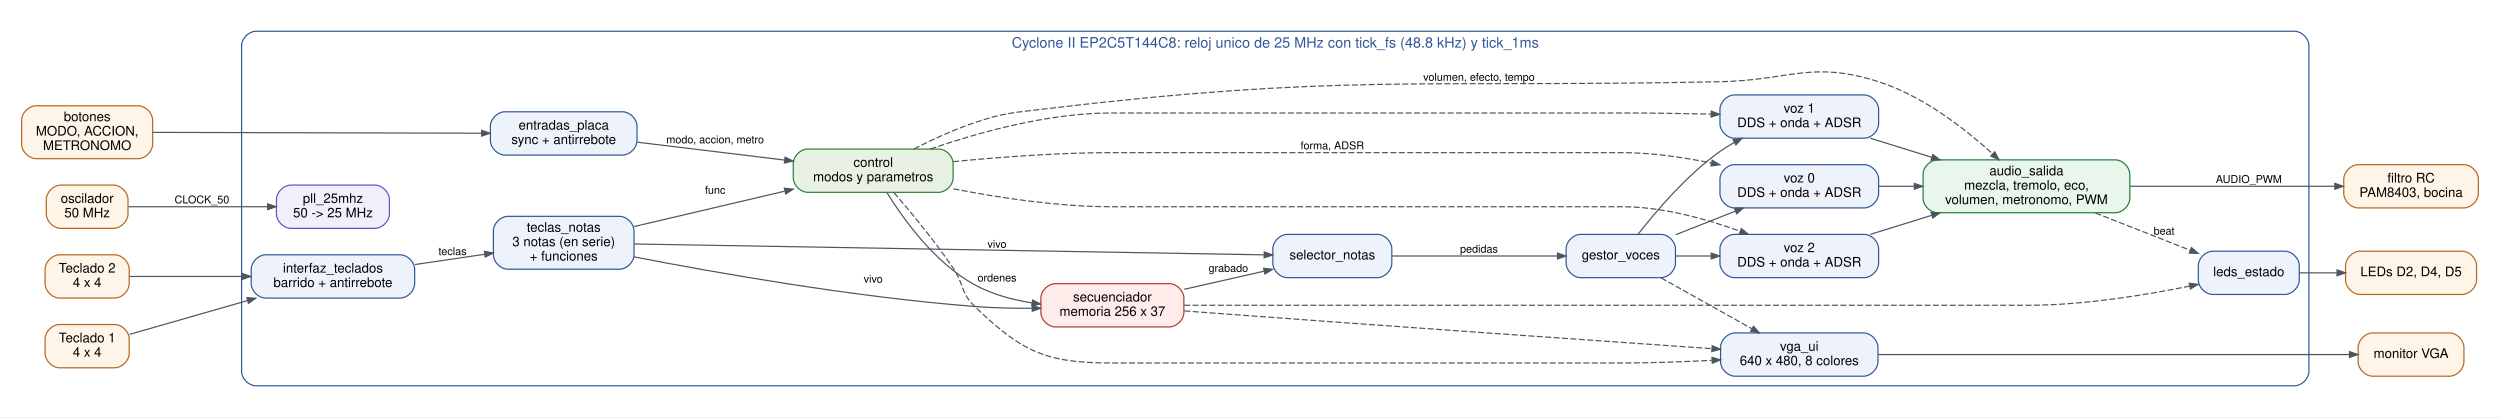
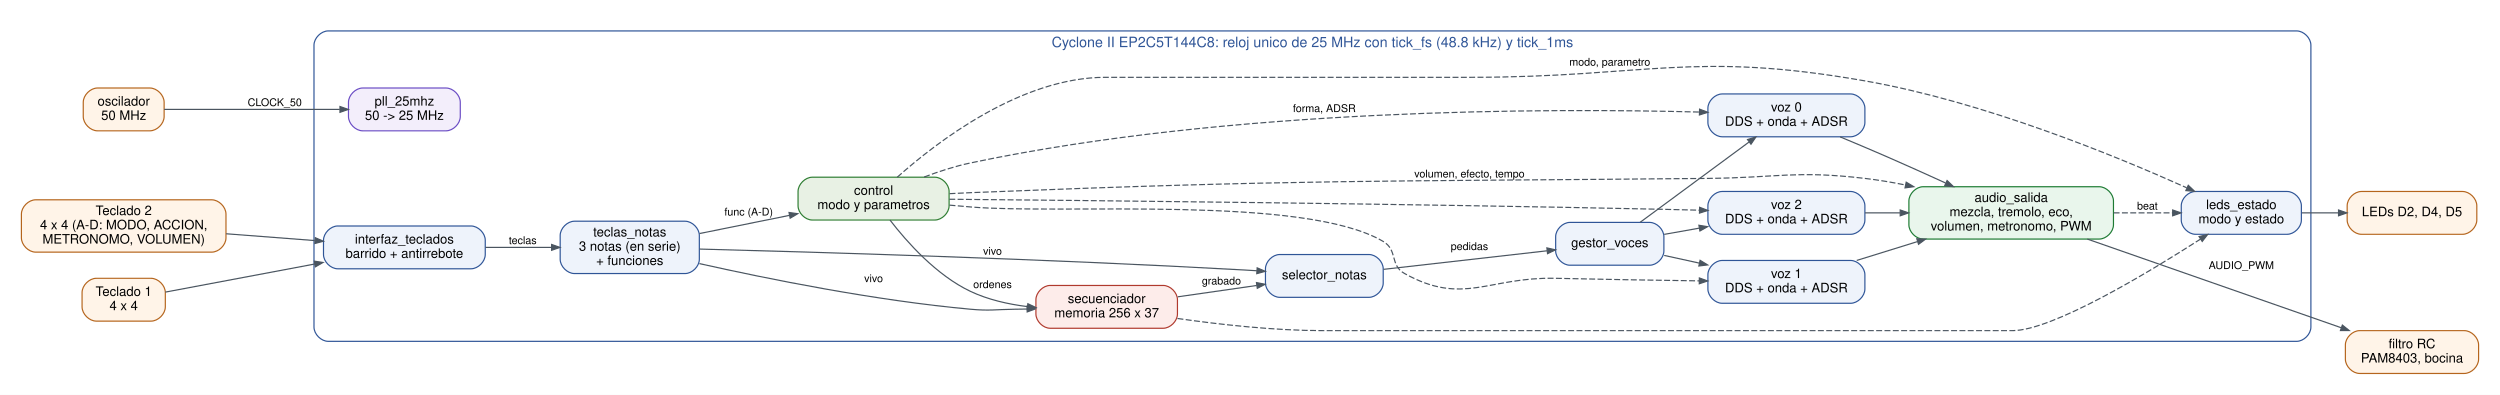
- <svg xmlns="http://www.w3.org/2000/svg" width="2080pt" height="347pt" viewBox="0.00 0.00 2080.00 347.00">
-   <g id="graph0" class="graph" transform="scale(1 1) rotate(0) translate(18 329)">
-     <polygon fill="white" stroke="transparent" points="-18,18 -18,-329 2062,-329 2062,18 -18,18" />
+ <svg xmlns="http://www.w3.org/2000/svg" width="2102pt" height="332pt" viewBox="0.00 0.00 2102.00 332.00">
+   <g id="graph0" class="graph" transform="scale(1 1) rotate(0) translate(18 314)">
+     <polygon fill="white" stroke="transparent" points="-18,18 -18,-314 2084,-314 2084,18 -18,18" />
    <g id="clust1" class="cluster">
-       <path fill="white" stroke="#2f5597" d="M195,-8C195,-8 1891,-8 1891,-8 1897,-8 1903,-14 1903,-20 1903,-20 1903,-291 1903,-291 1903,-297 1897,-303 1891,-303 1891,-303 195,-303 195,-303 189,-303 183,-297 183,-291 183,-291 183,-20 183,-20 183,-14 189,-8 195,-8" />
-       <text text-anchor="middle" x="1043" y="-289.4" font-family="Helvetica,sans-Serif" font-size="12.00" fill="#2f5597">Cyclone II EP2C5T144C8: reloj unico de 25 MHz con tick_fs (48.8 kHz) y tick_1ms</text>
+       <path fill="white" stroke="#2f5597" d="M258,-27C258,-27 1913,-27 1913,-27 1919,-27 1925,-33 1925,-39 1925,-39 1925,-276 1925,-276 1925,-282 1919,-288 1913,-288 1913,-288 258,-288 258,-288 252,-288 246,-282 246,-276 246,-276 246,-39 246,-39 246,-33 252,-27 258,-27" />
+       <text text-anchor="middle" x="1085.5" y="-274.4" font-family="Helvetica,sans-Serif" font-size="12.00" fill="#2f5597">Cyclone II EP2C5T144C8: reloj unico de 25 MHz con tick_fs (48.8 kHz) y tick_1ms</text>
    </g>
    <g id="node1" class="node">
-       <path fill="#fff4e8" stroke="#b5651d" d="M76.5,-175C76.5,-175 32.5,-175 32.5,-175 26.5,-175 20.5,-169 20.5,-163 20.5,-163 20.5,-151 20.5,-151 20.5,-145 26.5,-139 32.5,-139 32.5,-139 76.5,-139 76.5,-139 82.5,-139 88.5,-145 88.5,-151 88.5,-151 88.5,-163 88.5,-163 88.5,-169 82.5,-175 76.5,-175" />
-       <text text-anchor="middle" x="54.5" y="-160.2" font-family="Helvetica,sans-Serif" font-size="11.00">oscilador</text>
-       <text text-anchor="middle" x="54.5" y="-148.2" font-family="Helvetica,sans-Serif" font-size="11.00">50 MHz</text>
+       <path fill="#fff4e8" stroke="#b5651d" d="M108,-240C108,-240 64,-240 64,-240 58,-240 52,-234 52,-228 52,-228 52,-216 52,-216 52,-210 58,-204 64,-204 64,-204 108,-204 108,-204 114,-204 120,-210 120,-216 120,-216 120,-228 120,-228 120,-234 114,-240 108,-240" />
+       <text text-anchor="middle" x="86" y="-225.2" font-family="Helvetica,sans-Serif" font-size="11.00">oscilador</text>
+       <text text-anchor="middle" x="86" y="-213.2" font-family="Helvetica,sans-Serif" font-size="11.00">50 MHz</text>
+     </g>
+     <g id="node4" class="node">
+       <path fill="#f3eefb" stroke="#6a4cc4" d="M357,-240C357,-240 287,-240 287,-240 281,-240 275,-234 275,-228 275,-228 275,-216 275,-216 275,-210 281,-204 287,-204 287,-204 357,-204 357,-204 363,-204 369,-210 369,-216 369,-216 369,-228 369,-228 369,-234 363,-240 357,-240" />
+       <text text-anchor="middle" x="322" y="-225.2" font-family="Helvetica,sans-Serif" font-size="11.00">pll_25mhz</text>
+       <text text-anchor="middle" x="322" y="-213.2" font-family="Helvetica,sans-Serif" font-size="11.00">50 -&gt; 25 MHz</text>
+     </g>
+     <g id="edge1" class="edge">
+       <path fill="none" stroke="#4a5560" d="M120.03,-222C158.42,-222 222.29,-222 267.72,-222" />
+       <polygon fill="#4a5560" stroke="#4a5560" points="267.85,-224.45 274.85,-222 267.85,-219.55 267.85,-224.45" />
+       <text text-anchor="middle" x="213" y="-224.8" font-family="Helvetica,sans-Serif" font-size="9.00">CLOCK_50</text>
+     </g>
+     <g id="node2" class="node">
+       <path fill="#fff4e8" stroke="#b5651d" d="M109,-80C109,-80 63,-80 63,-80 57,-80 51,-74 51,-68 51,-68 51,-56 51,-56 51,-50 57,-44 63,-44 63,-44 109,-44 109,-44 115,-44 121,-50 121,-56 121,-56 121,-68 121,-68 121,-74 115,-80 109,-80" />
+       <text text-anchor="middle" x="86" y="-65.2" font-family="Helvetica,sans-Serif" font-size="11.00">Teclado 1</text>
+       <text text-anchor="middle" x="86" y="-53.2" font-family="Helvetica,sans-Serif" font-size="11.00">4 x 4</text>
    </g>
    <g id="node5" class="node">
-       <path fill="#f3eefb" stroke="#6a4cc4" d="M294,-175C294,-175 224,-175 224,-175 218,-175 212,-169 212,-163 212,-163 212,-151 212,-151 212,-145 218,-139 224,-139 224,-139 294,-139 294,-139 300,-139 306,-145 306,-151 306,-151 306,-163 306,-163 306,-169 300,-175 294,-175" />
-       <text text-anchor="middle" x="259" y="-160.2" font-family="Helvetica,sans-Serif" font-size="11.00">pll_25mhz</text>
-       <text text-anchor="middle" x="259" y="-148.2" font-family="Helvetica,sans-Serif" font-size="11.00">50 -&gt; 25 MHz</text>
-     </g>
-     <g id="edge1" class="edge">
-       <path fill="none" stroke="#4a5560" d="M88.94,-157C120.32,-157 167.79,-157 204.45,-157" />
-       <polygon fill="#4a5560" stroke="#4a5560" points="204.63,-159.45 211.63,-157 204.63,-154.55 204.63,-159.45" />
-       <text text-anchor="middle" x="150" y="-159.8" font-family="Helvetica,sans-Serif" font-size="9.00">CLOCK_50</text>
-     </g>
-     <g id="node2" class="node">
-       <path fill="#fff4e8" stroke="#b5651d" d="M77.5,-59C77.5,-59 31.5,-59 31.5,-59 25.5,-59 19.5,-53 19.5,-47 19.5,-47 19.5,-35 19.5,-35 19.5,-29 25.5,-23 31.5,-23 31.5,-23 77.5,-23 77.5,-23 83.5,-23 89.5,-29 89.5,-35 89.5,-35 89.5,-47 89.5,-47 89.5,-53 83.5,-59 77.5,-59" />
-       <text text-anchor="middle" x="54.5" y="-44.2" font-family="Helvetica,sans-Serif" font-size="11.00">Teclado 1</text>
-       <text text-anchor="middle" x="54.5" y="-32.2" font-family="Helvetica,sans-Serif" font-size="11.00">4 x 4</text>
+       <path fill="#eef3fb" stroke="#2f5597" d="M378,-124C378,-124 266,-124 266,-124 260,-124 254,-118 254,-112 254,-112 254,-100 254,-100 254,-94 260,-88 266,-88 266,-88 378,-88 378,-88 384,-88 390,-94 390,-100 390,-100 390,-112 390,-112 390,-118 384,-124 378,-124" />
+       <text text-anchor="middle" x="322" y="-109.2" font-family="Helvetica,sans-Serif" font-size="11.00">interfaz_teclados</text>
+       <text text-anchor="middle" x="322" y="-97.2" font-family="Helvetica,sans-Serif" font-size="11.00">barrido + antirrebote</text>
+     </g>
+     <g id="edge2" class="edge">
+       <path fill="none" stroke="#4a5560" d="M121.03,-68.4C153.81,-74.56 204.49,-84.09 246.63,-92.02" />
+       <polygon fill="#4a5560" stroke="#4a5560" points="246.25,-94.44 253.58,-93.32 247.15,-89.62 246.25,-94.44" />
+     </g>
+     <g id="node3" class="node">
+       <path fill="#fff4e8" stroke="#b5651d" d="M160,-146C160,-146 12,-146 12,-146 6,-146 0,-140 0,-134 0,-134 0,-114 0,-114 0,-108 6,-102 12,-102 12,-102 160,-102 160,-102 166,-102 172,-108 172,-114 172,-114 172,-134 172,-134 172,-140 166,-146 160,-146" />
+       <text text-anchor="middle" x="86" y="-133.2" font-family="Helvetica,sans-Serif" font-size="11.00">Teclado 2</text>
+       <text text-anchor="middle" x="86" y="-121.2" font-family="Helvetica,sans-Serif" font-size="11.00">4 x 4 (A-D: MODO, ACCION,</text>
+       <text text-anchor="middle" x="86" y="-109.2" font-family="Helvetica,sans-Serif" font-size="11.00">METRONOMO, VOLUMEN)</text>
+     </g>
+     <g id="edge3" class="edge">
+       <path fill="none" stroke="#4a5560" d="M172.14,-117.45C196.54,-115.57 222.93,-113.54 246.63,-111.72" />
+       <polygon fill="#4a5560" stroke="#4a5560" points="247.1,-114.14 253.89,-111.16 246.72,-109.26 247.1,-114.14" />
    </g>
    <g id="node6" class="node">
-       <path fill="#eef3fb" stroke="#2f5597" d="M315,-117C315,-117 203,-117 203,-117 197,-117 191,-111 191,-105 191,-105 191,-93 191,-93 191,-87 197,-81 203,-81 203,-81 315,-81 315,-81 321,-81 327,-87 327,-93 327,-93 327,-105 327,-105 327,-111 321,-117 315,-117" />
-       <text text-anchor="middle" x="259" y="-102.2" font-family="Helvetica,sans-Serif" font-size="11.00">interfaz_teclados</text>
-       <text text-anchor="middle" x="259" y="-90.2" font-family="Helvetica,sans-Serif" font-size="11.00">barrido + antirrebote</text>
-     </g>
-     <g id="edge2" class="edge">
-       <path fill="none" stroke="#4a5560" d="M89.85,-50.84C116.61,-58.5 154.65,-69.4 187.78,-78.89" />
-       <polygon fill="#4a5560" stroke="#4a5560" points="187.37,-81.32 194.77,-80.89 188.72,-76.61 187.37,-81.32" />
-     </g>
-     <g id="node3" class="node">
-       <path fill="#fff4e8" stroke="#b5651d" d="M77.5,-117C77.5,-117 31.5,-117 31.5,-117 25.5,-117 19.5,-111 19.5,-105 19.5,-105 19.5,-93 19.5,-93 19.5,-87 25.5,-81 31.5,-81 31.5,-81 77.5,-81 77.5,-81 83.5,-81 89.5,-87 89.5,-93 89.5,-93 89.5,-105 89.5,-105 89.5,-111 83.5,-117 77.5,-117" />
-       <text text-anchor="middle" x="54.5" y="-102.2" font-family="Helvetica,sans-Serif" font-size="11.00">Teclado 2</text>
-       <text text-anchor="middle" x="54.5" y="-90.2" font-family="Helvetica,sans-Serif" font-size="11.00">4 x 4</text>
-     </g>
-     <g id="edge3" class="edge">
-       <path fill="none" stroke="#4a5560" d="M89.85,-99C115.45,-99 151.37,-99 183.44,-99" />
-       <polygon fill="#4a5560" stroke="#4a5560" points="183.65,-101.45 190.65,-99 183.65,-96.55 183.65,-101.45" />
-     </g>
-     <g id="node4" class="node">
-       <path fill="#fff4e8" stroke="#b5651d" d="M97,-241C97,-241 12,-241 12,-241 6,-241 0,-235 0,-229 0,-229 0,-209 0,-209 0,-203 6,-197 12,-197 12,-197 97,-197 97,-197 103,-197 109,-203 109,-209 109,-209 109,-229 109,-229 109,-235 103,-241 97,-241" />
-       <text text-anchor="middle" x="54.5" y="-228.2" font-family="Helvetica,sans-Serif" font-size="11.00">botones</text>
-       <text text-anchor="middle" x="54.5" y="-216.2" font-family="Helvetica,sans-Serif" font-size="11.00">MODO, ACCION,</text>
-       <text text-anchor="middle" x="54.5" y="-204.2" font-family="Helvetica,sans-Serif" font-size="11.00">METRONOMO</text>
+       <path fill="#eef3fb" stroke="#2f5597" d="M558,-128C558,-128 465,-128 465,-128 459,-128 453,-122 453,-116 453,-116 453,-96 453,-96 453,-90 459,-84 465,-84 465,-84 558,-84 558,-84 564,-84 570,-90 570,-96 570,-96 570,-116 570,-116 570,-122 564,-128 558,-128" />
+       <text text-anchor="middle" x="511.5" y="-115.2" font-family="Helvetica,sans-Serif" font-size="11.00">teclas_notas</text>
+       <text text-anchor="middle" x="511.5" y="-103.2" font-family="Helvetica,sans-Serif" font-size="11.00">3 notas (en serie)</text>
+       <text text-anchor="middle" x="511.5" y="-91.2" font-family="Helvetica,sans-Serif" font-size="11.00">+ funciones</text>
+     </g>
+     <g id="edge4" class="edge">
+       <path fill="none" stroke="#4a5560" d="M390.16,-106C408.25,-106 427.78,-106 445.74,-106" />
+       <polygon fill="#4a5560" stroke="#4a5560" points="445.8,-108.45 452.8,-106 445.8,-103.55 445.8,-108.45" />
+       <text text-anchor="middle" x="421.5" y="-108.8" font-family="Helvetica,sans-Serif" font-size="9.00">teclas</text>
    </g>
    <g id="node7" class="node">
-       <path fill="#eef3fb" stroke="#2f5597" d="M500,-236C500,-236 402,-236 402,-236 396,-236 390,-230 390,-224 390,-224 390,-212 390,-212 390,-206 396,-200 402,-200 402,-200 500,-200 500,-200 506,-200 512,-206 512,-212 512,-212 512,-224 512,-224 512,-230 506,-236 500,-236" />
-       <text text-anchor="middle" x="451" y="-221.2" font-family="Helvetica,sans-Serif" font-size="11.00">entradas_placa</text>
-       <text text-anchor="middle" x="451" y="-209.2" font-family="Helvetica,sans-Serif" font-size="11.00">sync + antirrebote</text>
-     </g>
-     <g id="edge4" class="edge">
-       <path fill="none" stroke="#4a5560" d="M109.11,-218.86C180.04,-218.68 305.06,-218.37 382.39,-218.17" />
-       <polygon fill="#4a5560" stroke="#4a5560" points="382.72,-220.62 389.72,-218.15 382.71,-215.72 382.72,-220.62" />
+       <path fill="#e8f1e4" stroke="#2e7d32" d="M768,-165C768,-165 665,-165 665,-165 659,-165 653,-159 653,-153 653,-153 653,-141 653,-141 653,-135 659,-129 665,-129 665,-129 768,-129 768,-129 774,-129 780,-135 780,-141 780,-141 780,-153 780,-153 780,-159 774,-165 768,-165" />
+       <text text-anchor="middle" x="716.5" y="-150.2" font-family="Helvetica,sans-Serif" font-size="11.00">control</text>
+       <text text-anchor="middle" x="716.5" y="-138.2" font-family="Helvetica,sans-Serif" font-size="11.00">modo y parametros</text>
+     </g>
+     <g id="edge5" class="edge">
+       <path fill="none" stroke="#4a5560" d="M570.13,-117.64C593.7,-122.4 621.18,-127.95 645.86,-132.94" />
+       <polygon fill="#4a5560" stroke="#4a5560" points="645.4,-135.34 652.75,-134.33 646.37,-130.54 645.4,-135.34" />
+       <text text-anchor="middle" x="611.5" y="-132.8" font-family="Helvetica,sans-Serif" font-size="9.00">func (A-D)</text>
    </g>
    <g id="node8" class="node">
-       <path fill="#eef3fb" stroke="#2f5597" d="M497.5,-149C497.5,-149 404.5,-149 404.5,-149 398.5,-149 392.5,-143 392.5,-137 392.5,-137 392.5,-117 392.5,-117 392.5,-111 398.5,-105 404.5,-105 404.5,-105 497.5,-105 497.5,-105 503.5,-105 509.5,-111 509.5,-117 509.5,-117 509.5,-137 509.5,-137 509.5,-143 503.5,-149 497.5,-149" />
-       <text text-anchor="middle" x="451" y="-136.2" font-family="Helvetica,sans-Serif" font-size="11.00">teclas_notas</text>
-       <text text-anchor="middle" x="451" y="-124.2" font-family="Helvetica,sans-Serif" font-size="11.00">3 notas (en serie)</text>
-       <text text-anchor="middle" x="451" y="-112.2" font-family="Helvetica,sans-Serif" font-size="11.00">+ funciones</text>
-     </g>
-     <g id="edge5" class="edge">
-       <path fill="none" stroke="#4a5560" d="M327.25,-108.91C346.01,-111.67 366.34,-114.67 384.97,-117.42" />
-       <polygon fill="#4a5560" stroke="#4a5560" points="385,-119.9 392.29,-118.49 385.72,-115.05 385,-119.9" />
-       <text text-anchor="middle" x="358.5" y="-116.8" font-family="Helvetica,sans-Serif" font-size="9.00">teclas</text>
+       <path fill="#fdecea" stroke="#b03a2e" d="M960,-74C960,-74 865,-74 865,-74 859,-74 853,-68 853,-62 853,-62 853,-50 853,-50 853,-44 859,-38 865,-38 865,-38 960,-38 960,-38 966,-38 972,-44 972,-50 972,-50 972,-62 972,-62 972,-68 966,-74 960,-74" />
+       <text text-anchor="middle" x="912.5" y="-59.2" font-family="Helvetica,sans-Serif" font-size="11.00">secuenciador</text>
+       <text text-anchor="middle" x="912.5" y="-47.2" font-family="Helvetica,sans-Serif" font-size="11.00">memoria 256 x 37</text>
+     </g>
+     <g id="edge6" class="edge">
+       <path fill="none" stroke="#4a5560" d="M570.04,-92.36C627.41,-79.52 718.22,-61.21 798,-54 814.38,-52.52 818.56,-53.79 835,-54 838.39,-54.04 841.87,-54.1 845.38,-54.16" />
+       <polygon fill="#4a5560" stroke="#4a5560" points="845.57,-56.62 852.61,-54.31 845.66,-51.72 845.57,-56.62" />
+       <text text-anchor="middle" x="716.5" y="-76.8" font-family="Helvetica,sans-Serif" font-size="9.00">vivo</text>
    </g>
    <g id="node9" class="node">
-       <path fill="#e8f1e4" stroke="#2e7d32" d="M763,-205C763,-205 654,-205 654,-205 648,-205 642,-199 642,-193 642,-193 642,-181 642,-181 642,-175 648,-169 654,-169 654,-169 763,-169 763,-169 769,-169 775,-175 775,-181 775,-181 775,-193 775,-193 775,-199 769,-205 763,-205" />
-       <text text-anchor="middle" x="708.5" y="-190.2" font-family="Helvetica,sans-Serif" font-size="11.00">control</text>
-       <text text-anchor="middle" x="708.5" y="-178.2" font-family="Helvetica,sans-Serif" font-size="11.00">modos y parametros</text>
+       <path fill="#eef3fb" stroke="#2f5597" d="M1133,-100C1133,-100 1058,-100 1058,-100 1052,-100 1046,-94 1046,-88 1046,-88 1046,-76 1046,-76 1046,-70 1052,-64 1058,-64 1058,-64 1133,-64 1133,-64 1139,-64 1145,-70 1145,-76 1145,-76 1145,-88 1145,-88 1145,-94 1139,-100 1133,-100" />
+       <text text-anchor="middle" x="1095.5" y="-79.2" font-family="Helvetica,sans-Serif" font-size="11.00">selector_notas</text>
+     </g>
+     <g id="edge8" class="edge">
+       <path fill="none" stroke="#4a5560" d="M570.13,-104.59C665.45,-102.11 861.91,-96.3 1028,-87 1031.52,-86.8 1035.15,-86.58 1038.8,-86.35" />
+       <polygon fill="#4a5560" stroke="#4a5560" points="1039.03,-88.79 1045.85,-85.87 1038.7,-83.9 1039.03,-88.79" />
+       <text text-anchor="middle" x="816.5" y="-99.8" font-family="Helvetica,sans-Serif" font-size="9.00">vivo</text>
    </g>
    <g id="edge7" class="edge">
-       <path fill="none" stroke="#4a5560" d="M512.23,-210.69C548.89,-206.24 595.97,-200.53 634.72,-195.83" />
-       <polygon fill="#4a5560" stroke="#4a5560" points="635.2,-198.24 641.85,-194.97 634.61,-193.38 635.2,-198.24" />
-       <text text-anchor="middle" x="577" y="-209.8" font-family="Helvetica,sans-Serif" font-size="9.00">modo, accion, metro</text>
-     </g>
-     <g id="edge6" class="edge">
-       <path fill="none" stroke="#4a5560" d="M509.66,-140.54C546.65,-149.23 595.01,-160.58 634.65,-169.89" />
-       <polygon fill="#4a5560" stroke="#4a5560" points="634.57,-172.39 641.95,-171.61 635.69,-167.62 634.57,-172.39" />
-       <text text-anchor="middle" x="577" y="-167.8" font-family="Helvetica,sans-Serif" font-size="9.00">func</text>
+       <path fill="none" stroke="#4a5560" d="M730.3,-128.97C744.53,-110.48 769.33,-82.56 798,-69 812.61,-62.09 829.43,-58.26 845.56,-56.25" />
+       <polygon fill="#4a5560" stroke="#4a5560" points="846.22,-58.64 852.92,-55.45 845.69,-53.77 846.22,-58.64" />
+       <text text-anchor="middle" x="816.5" y="-71.8" font-family="Helvetica,sans-Serif" font-size="9.00">ordenes</text>
+     </g>
+     <g id="node11" class="node">
+       <path fill="#eef3fb" stroke="#2f5597" d="M1538,-235C1538,-235 1430,-235 1430,-235 1424,-235 1418,-229 1418,-223 1418,-223 1418,-211 1418,-211 1418,-205 1424,-199 1430,-199 1430,-199 1538,-199 1538,-199 1544,-199 1550,-205 1550,-211 1550,-211 1550,-223 1550,-223 1550,-229 1544,-235 1538,-235" />
+       <text text-anchor="middle" x="1484" y="-220.2" font-family="Helvetica,sans-Serif" font-size="11.00">voz 0</text>
+       <text text-anchor="middle" x="1484" y="-208.2" font-family="Helvetica,sans-Serif" font-size="11.00">DDS + onda + ADSR</text>
+     </g>
+     <g id="edge14" class="edge">
+       <path fill="none" stroke="#4a5560" stroke-dasharray="5,2" d="M758.99,-165.15C771.32,-169.81 785.01,-174.27 798,-177 1017.44,-223.21 1284.56,-223.09 1410.57,-219.79" />
+       <polygon fill="#4a5560" stroke="#4a5560" points="1411,-222.23 1417.93,-219.59 1410.87,-217.33 1411,-222.23" />
+       <text text-anchor="middle" x="1095.5" y="-219.8" font-family="Helvetica,sans-Serif" font-size="9.00">forma, ADSR</text>
+     </g>
+     <g id="node12" class="node">
+       <path fill="#eef3fb" stroke="#2f5597" d="M1538,-95C1538,-95 1430,-95 1430,-95 1424,-95 1418,-89 1418,-83 1418,-83 1418,-71 1418,-71 1418,-65 1424,-59 1430,-59 1430,-59 1538,-59 1538,-59 1544,-59 1550,-65 1550,-71 1550,-71 1550,-83 1550,-83 1550,-89 1544,-95 1538,-95" />
+       <text text-anchor="middle" x="1484" y="-80.2" font-family="Helvetica,sans-Serif" font-size="11.00">voz 1</text>
+       <text text-anchor="middle" x="1484" y="-68.2" font-family="Helvetica,sans-Serif" font-size="11.00">DDS + onda + ADSR</text>
+     </g>
+     <g id="edge15" class="edge">
+       <path fill="none" stroke="#4a5560" stroke-dasharray="5,2" d="M780.34,-141.52C786.31,-141 792.27,-140.49 798,-140 875.1,-133.43 1078.36,-150.32 1145,-111 1157.42,-103.67 1150.39,-91 1163,-84 1212.36,-56.57 1233.54,-81.33 1290,-80 1329.89,-79.06 1374.42,-78.35 1410.65,-77.85" />
+       <polygon fill="#4a5560" stroke="#4a5560" points="1410.81,-80.3 1417.78,-77.76 1410.75,-75.4 1410.81,-80.3" />
+     </g>
+     <g id="node13" class="node">
+       <path fill="#eef3fb" stroke="#2f5597" d="M1538,-153C1538,-153 1430,-153 1430,-153 1424,-153 1418,-147 1418,-141 1418,-141 1418,-129 1418,-129 1418,-123 1424,-117 1430,-117 1430,-117 1538,-117 1538,-117 1544,-117 1550,-123 1550,-129 1550,-129 1550,-141 1550,-141 1550,-147 1544,-153 1538,-153" />
+       <text text-anchor="middle" x="1484" y="-138.2" font-family="Helvetica,sans-Serif" font-size="11.00">voz 2</text>
+       <text text-anchor="middle" x="1484" y="-126.2" font-family="Helvetica,sans-Serif" font-size="11.00">DDS + onda + ADSR</text>
+     </g>
+     <g id="edge16" class="edge">
+       <path fill="none" stroke="#4a5560" stroke-dasharray="5,2" d="M780.17,-146.48C897.9,-145.43 1160.15,-142.75 1381,-138 1390.62,-137.79 1400.75,-137.54 1410.74,-137.27" />
+       <polygon fill="#4a5560" stroke="#4a5560" points="1411.05,-139.71 1417.98,-137.07 1410.92,-134.81 1411.05,-139.71" />
+     </g>
+     <g id="node14" class="node">
+       <path fill="#e9f6ec" stroke="#1e7b34" d="M1747,-157C1747,-157 1599,-157 1599,-157 1593,-157 1587,-151 1587,-145 1587,-145 1587,-125 1587,-125 1587,-119 1593,-113 1599,-113 1599,-113 1747,-113 1747,-113 1753,-113 1759,-119 1759,-125 1759,-125 1759,-145 1759,-145 1759,-151 1753,-157 1747,-157" />
+       <text text-anchor="middle" x="1673" y="-144.2" font-family="Helvetica,sans-Serif" font-size="11.00">audio_salida</text>
+       <text text-anchor="middle" x="1673" y="-132.2" font-family="Helvetica,sans-Serif" font-size="11.00">mezcla, tremolo, eco,</text>
+       <text text-anchor="middle" x="1673" y="-120.2" font-family="Helvetica,sans-Serif" font-size="11.00">volumen, metronomo, PWM</text>
+     </g>
+     <g id="edge20" class="edge">
+       <path fill="none" stroke="#4a5560" stroke-dasharray="5,2" d="M780.33,-151.16C786.3,-151.48 792.26,-151.77 798,-152 1073.38,-163.21 1142.41,-161.33 1418,-164 1476.66,-164.57 1491.73,-170.83 1550,-164 1561.1,-162.7 1572.66,-160.75 1584.04,-158.47" />
+       <polygon fill="#4a5560" stroke="#4a5560" points="1584.74,-160.83 1591.1,-157.01 1583.75,-156.03 1584.74,-160.83" />
+       <text text-anchor="middle" x="1217.5" y="-164.8" font-family="Helvetica,sans-Serif" font-size="9.00">volumen, efecto, tempo</text>
+     </g>
+     <g id="node15" class="node">
+       <path fill="#eef3fb" stroke="#2f5597" d="M1905,-153C1905,-153 1828,-153 1828,-153 1822,-153 1816,-147 1816,-141 1816,-141 1816,-129 1816,-129 1816,-123 1822,-117 1828,-117 1828,-117 1905,-117 1905,-117 1911,-117 1917,-123 1917,-129 1917,-129 1917,-141 1917,-141 1917,-147 1911,-153 1905,-153" />
+       <text text-anchor="middle" x="1866.5" y="-138.2" font-family="Helvetica,sans-Serif" font-size="11.00">leds_estado</text>
+       <text text-anchor="middle" x="1866.5" y="-126.2" font-family="Helvetica,sans-Serif" font-size="11.00">modo y estado</text>
+     </g>
+     <g id="edge24" class="edge">
+       <path fill="none" stroke="#4a5560" stroke-dasharray="5,2" d="M736.41,-165C769.25,-194.28 840.15,-249 911.5,-249 911.5,-249 911.5,-249 1218.5,-249 1365.84,-249 1404.88,-271.46 1550,-246 1649.95,-228.46 1760.47,-183.14 1820.55,-156.14" />
+       <polygon fill="#4a5560" stroke="#4a5560" points="1821.9,-158.22 1827.27,-153.1 1819.88,-153.75 1821.9,-158.22" />
+       <text text-anchor="middle" x="1335.5" y="-258.8" font-family="Helvetica,sans-Serif" font-size="9.00">modo, parametro</text>
+     </g>
+     <g id="edge9" class="edge">
+       <path fill="none" stroke="#4a5560" d="M972.27,-64.44C993.6,-67.51 1017.62,-70.96 1038.69,-73.98" />
+       <polygon fill="#4a5560" stroke="#4a5560" points="1038.43,-76.42 1045.71,-74.99 1039.13,-71.57 1038.43,-76.42" />
+       <text text-anchor="middle" x="1009" y="-74.8" font-family="Helvetica,sans-Serif" font-size="9.00">grabado</text>
+     </g>
+     <g id="edge23" class="edge">
+       <path fill="none" stroke="#4a5560" stroke-dasharray="5,2" d="M972.01,-46.23C1007.37,-41.16 1053.4,-36 1094.5,-36 1094.5,-36 1094.5,-36 1674,-36 1707.31,-36 1786.89,-83.87 1832.28,-113.03" />
+       <polygon fill="#4a5560" stroke="#4a5560" points="1830.97,-115.1 1838.18,-116.84 1833.63,-110.99 1830.97,-115.1" />
    </g>
    <g id="node10" class="node">
-       <path fill="#fdecea" stroke="#b03a2e" d="M955,-93C955,-93 860,-93 860,-93 854,-93 848,-87 848,-81 848,-81 848,-69 848,-69 848,-63 854,-57 860,-57 860,-57 955,-57 955,-57 961,-57 967,-63 967,-69 967,-69 967,-81 967,-81 967,-87 961,-93 955,-93" />
-       <text text-anchor="middle" x="907.5" y="-78.2" font-family="Helvetica,sans-Serif" font-size="11.00">secuenciador</text>
-       <text text-anchor="middle" x="907.5" y="-66.2" font-family="Helvetica,sans-Serif" font-size="11.00">memoria 256 x 37</text>
-     </g>
-     <g id="edge8" class="edge">
-       <path fill="none" stroke="#4a5560" d="M509.61,-115.27C577.15,-102.15 692.65,-81.75 793,-74 808.42,-72.81 825.05,-72.44 840.7,-72.51" />
-       <polygon fill="#4a5560" stroke="#4a5560" points="840.8,-74.96 847.82,-72.56 840.84,-70.06 840.8,-74.96" />
-       <text text-anchor="middle" x="708.5" y="-93.8" font-family="Helvetica,sans-Serif" font-size="9.00">vivo</text>
-     </g>
-     <g id="node11" class="node">
-       <path fill="#eef3fb" stroke="#2f5597" d="M1128,-134C1128,-134 1053,-134 1053,-134 1047,-134 1041,-128 1041,-122 1041,-122 1041,-110 1041,-110 1041,-104 1047,-98 1053,-98 1053,-98 1128,-98 1128,-98 1134,-98 1140,-104 1140,-110 1140,-110 1140,-122 1140,-122 1140,-128 1134,-134 1128,-134" />
-       <text text-anchor="middle" x="1090.5" y="-113.2" font-family="Helvetica,sans-Serif" font-size="11.00">selector_notas</text>
+       <path fill="#eef3fb" stroke="#2f5597" d="M1369,-127C1369,-127 1302,-127 1302,-127 1296,-127 1290,-121 1290,-115 1290,-115 1290,-103 1290,-103 1290,-97 1296,-91 1302,-91 1302,-91 1369,-91 1369,-91 1375,-91 1381,-97 1381,-103 1381,-103 1381,-115 1381,-115 1381,-121 1375,-127 1369,-127" />
+       <text text-anchor="middle" x="1335.5" y="-106.2" font-family="Helvetica,sans-Serif" font-size="11.00">gestor_voces</text>
    </g>
    <g id="edge10" class="edge">
-       <path fill="none" stroke="#4a5560" d="M509.7,-126C631.43,-123.9 913.21,-119.04 1033.47,-116.97" />
-       <polygon fill="#4a5560" stroke="#4a5560" points="1033.85,-119.41 1040.81,-116.84 1033.77,-114.51 1033.85,-119.41" />
-       <text text-anchor="middle" x="811.5" y="-122.8" font-family="Helvetica,sans-Serif" font-size="9.00">vivo</text>
-     </g>
-     <g id="edge9" class="edge">
-       <path fill="none" stroke="#4a5560" d="M719.86,-168.87C733.55,-146.75 759.84,-110.08 793,-92 807.46,-84.11 824.43,-79.55 840.76,-76.98" />
-       <polygon fill="#4a5560" stroke="#4a5560" points="841.13,-79.4 847.72,-76 840.44,-74.55 841.13,-79.4" />
-       <text text-anchor="middle" x="811.5" y="-94.8" font-family="Helvetica,sans-Serif" font-size="9.00">ordenes</text>
-     </g>
-     <g id="node13" class="node">
-       <path fill="#eef3fb" stroke="#2f5597" d="M1533,-192C1533,-192 1425,-192 1425,-192 1419,-192 1413,-186 1413,-180 1413,-180 1413,-168 1413,-168 1413,-162 1419,-156 1425,-156 1425,-156 1533,-156 1533,-156 1539,-156 1545,-162 1545,-168 1545,-168 1545,-180 1545,-180 1545,-186 1539,-192 1533,-192" />
-       <text text-anchor="middle" x="1479" y="-177.2" font-family="Helvetica,sans-Serif" font-size="11.00">voz 0</text>
-       <text text-anchor="middle" x="1479" y="-165.2" font-family="Helvetica,sans-Serif" font-size="11.00">DDS + onda + ADSR</text>
-     </g>
-     <g id="edge16" class="edge">
-       <path fill="none" stroke="#4a5560" stroke-dasharray="5,2" d="M775.07,-194.5C813.35,-198.25 862.6,-202 906.5,-202 906.5,-202 906.5,-202 1331.5,-202 1356.01,-202 1382.42,-198.17 1405.98,-193.35" />
-       <polygon fill="#4a5560" stroke="#4a5560" points="1406.53,-195.74 1412.87,-191.89 1405.52,-190.94 1406.53,-195.74" />
-       <text text-anchor="middle" x="1090.5" y="-204.8" font-family="Helvetica,sans-Serif" font-size="9.00">forma, ADSR</text>
-     </g>
-     <g id="node14" class="node">
-       <path fill="#eef3fb" stroke="#2f5597" d="M1533,-250C1533,-250 1425,-250 1425,-250 1419,-250 1413,-244 1413,-238 1413,-238 1413,-226 1413,-226 1413,-220 1419,-214 1425,-214 1425,-214 1533,-214 1533,-214 1539,-214 1545,-220 1545,-226 1545,-226 1545,-238 1545,-238 1545,-244 1539,-250 1533,-250" />
-       <text text-anchor="middle" x="1479" y="-235.2" font-family="Helvetica,sans-Serif" font-size="11.00">voz 1</text>
-       <text text-anchor="middle" x="1479" y="-223.2" font-family="Helvetica,sans-Serif" font-size="11.00">DDS + onda + ADSR</text>
+       <path fill="none" stroke="#4a5560" d="M1145.24,-87.53C1185.26,-92.07 1241.82,-98.49 1282.67,-103.12" />
+       <polygon fill="#4a5560" stroke="#4a5560" points="1282.62,-105.58 1289.85,-103.93 1283.17,-100.71 1282.62,-105.58" />
+       <text text-anchor="middle" x="1217.5" y="-103.8" font-family="Helvetica,sans-Serif" font-size="9.00">pedidas</text>
+     </g>
+     <g id="edge11" class="edge">
+       <path fill="none" stroke="#4a5560" d="M1361.02,-127.08C1386.16,-145.61 1425.32,-174.48 1452.46,-194.49" />
+       <polygon fill="#4a5560" stroke="#4a5560" points="1451.31,-196.68 1458.4,-198.86 1454.22,-192.74 1451.31,-196.68" />
+     </g>
+     <g id="edge12" class="edge">
+       <path fill="none" stroke="#4a5560" d="M1381.25,-99.23C1390.62,-97.18 1400.72,-94.97 1410.8,-92.77" />
+       <polygon fill="#4a5560" stroke="#4a5560" points="1411.44,-95.14 1417.76,-91.25 1410.4,-90.35 1411.44,-95.14" />
+     </g>
+     <g id="edge13" class="edge">
+       <path fill="none" stroke="#4a5560" d="M1381.25,-116.94C1390.62,-118.6 1400.72,-120.4 1410.8,-122.19" />
+       <polygon fill="#4a5560" stroke="#4a5560" points="1410.44,-124.61 1417.76,-123.42 1411.3,-119.79 1410.44,-124.61" />
    </g>
    <g id="edge17" class="edge">
-       <path fill="none" stroke="#4a5560" stroke-dasharray="5,2" d="M756.09,-205.01C795.53,-218.63 853.87,-235 906.5,-235 906.5,-235 906.5,-235 1331.5,-235 1355.59,-235 1381.91,-234.59 1405.5,-234.07" />
-       <polygon fill="#4a5560" stroke="#4a5560" points="1405.79,-236.52 1412.74,-233.91 1405.68,-231.62 1405.79,-236.52" />
-     </g>
-     <g id="node15" class="node">
-       <path fill="#eef3fb" stroke="#2f5597" d="M1533,-134C1533,-134 1425,-134 1425,-134 1419,-134 1413,-128 1413,-122 1413,-122 1413,-110 1413,-110 1413,-104 1419,-98 1425,-98 1425,-98 1533,-98 1533,-98 1539,-98 1545,-104 1545,-110 1545,-110 1545,-122 1545,-122 1545,-128 1539,-134 1533,-134" />
-       <text text-anchor="middle" x="1479" y="-119.2" font-family="Helvetica,sans-Serif" font-size="11.00">voz 2</text>
-       <text text-anchor="middle" x="1479" y="-107.2" font-family="Helvetica,sans-Serif" font-size="11.00">DDS + onda + ADSR</text>
+       <path fill="none" stroke="#4a5560" d="M1529.15,-198.93C1542.03,-193.57 1556.11,-187.62 1569,-182 1584.92,-175.05 1602.12,-167.3 1617.83,-160.13" />
+       <polygon fill="#4a5560" stroke="#4a5560" points="1619.11,-162.23 1624.46,-157.09 1617.07,-157.78 1619.11,-162.23" />
    </g>
    <g id="edge18" class="edge">
-       <path fill="none" stroke="#4a5560" stroke-dasharray="5,2" d="M775.24,-171.91C813.35,-164.44 862.39,-157 906.5,-157 906.5,-157 906.5,-157 1331.5,-157 1365.24,-157 1401.79,-146.79 1429.94,-136.56" />
-       <polygon fill="#4a5560" stroke="#4a5560" points="1430.84,-138.84 1436.55,-134.1 1429.13,-134.25 1430.84,-138.84" />
+       <path fill="none" stroke="#4a5560" d="M1543.14,-95.03C1559.33,-100.05 1577.17,-105.59 1594.29,-110.9" />
+       <polygon fill="#4a5560" stroke="#4a5560" points="1593.65,-113.26 1601.06,-113 1595.1,-108.58 1593.65,-113.26" />
+     </g>
+     <g id="edge19" class="edge">
+       <path fill="none" stroke="#4a5560" d="M1550.14,-135C1559.64,-135 1569.57,-135 1579.49,-135" />
+       <polygon fill="#4a5560" stroke="#4a5560" points="1579.7,-137.45 1586.7,-135 1579.7,-132.55 1579.7,-137.45" />
+     </g>
+     <g id="edge22" class="edge">
+       <path fill="none" stroke="#4a5560" stroke-dasharray="5,2" d="M1759.11,-135C1775.92,-135 1793.16,-135 1808.75,-135" />
+       <polygon fill="#4a5560" stroke="#4a5560" points="1808.78,-137.45 1815.78,-135 1808.78,-132.55 1808.78,-137.45" />
+       <text text-anchor="middle" x="1787.5" y="-137.8" font-family="Helvetica,sans-Serif" font-size="9.00">beat</text>
    </g>
    <g id="node16" class="node">
-       <path fill="#e9f6ec" stroke="#1e7b34" d="M1742,-196C1742,-196 1594,-196 1594,-196 1588,-196 1582,-190 1582,-184 1582,-184 1582,-164 1582,-164 1582,-158 1588,-152 1594,-152 1594,-152 1742,-152 1742,-152 1748,-152 1754,-158 1754,-164 1754,-164 1754,-184 1754,-184 1754,-190 1748,-196 1742,-196" />
-       <text text-anchor="middle" x="1668" y="-183.2" font-family="Helvetica,sans-Serif" font-size="11.00">audio_salida</text>
-       <text text-anchor="middle" x="1668" y="-171.2" font-family="Helvetica,sans-Serif" font-size="11.00">mezcla, tremolo, eco,</text>
-       <text text-anchor="middle" x="1668" y="-159.2" font-family="Helvetica,sans-Serif" font-size="11.00">volumen, metronomo, PWM</text>
-     </g>
-     <g id="edge22" class="edge">
-       <path fill="none" stroke="#4a5560" stroke-dasharray="5,2" d="M742.43,-205.12C757.48,-212.78 775.77,-221.25 793,-227 816.65,-234.89 823.25,-235.04 848,-238 1097.54,-267.85 1161.73,-255.89 1413,-261 1471.65,-262.19 1489.13,-278.88 1545,-261 1581.7,-249.25 1616.77,-221.97 1639.82,-201.07" />
-       <polygon fill="#4a5560" stroke="#4a5560" points="1641.64,-202.72 1645.12,-196.17 1638.32,-199.12 1641.64,-202.72" />
-       <text text-anchor="middle" x="1212.5" y="-261.8" font-family="Helvetica,sans-Serif" font-size="9.00">volumen, efecto, tempo</text>
+       <path fill="#fff4e8" stroke="#b5651d" d="M2054,-36C2054,-36 1966,-36 1966,-36 1960,-36 1954,-30 1954,-24 1954,-24 1954,-12 1954,-12 1954,-6 1960,0 1966,0 1966,0 2054,0 2054,0 2060,0 2066,-6 2066,-12 2066,-12 2066,-24 2066,-24 2066,-30 2060,-36 2054,-36" />
+       <text text-anchor="middle" x="2010" y="-21.2" font-family="Helvetica,sans-Serif" font-size="11.00">filtro RC</text>
+       <text text-anchor="middle" x="2010" y="-9.2" font-family="Helvetica,sans-Serif" font-size="11.00">PAM8403, bocina</text>
+     </g>
+     <g id="edge21" class="edge">
+       <path fill="none" stroke="#4a5560" d="M1737.01,-112.99C1798.33,-91.58 1890.76,-59.3 1950.5,-38.43" />
+       <polygon fill="#4a5560" stroke="#4a5560" points="1951.45,-40.69 1957.25,-36.07 1949.84,-36.07 1951.45,-40.69" />
+       <text text-anchor="middle" x="1866.5" y="-87.8" font-family="Helvetica,sans-Serif" font-size="9.00">AUDIO_PWM</text>
    </g>
    <g id="node17" class="node">
-       <path fill="#eef3fb" stroke="#2f5597" d="M1532.5,-52C1532.5,-52 1425.5,-52 1425.5,-52 1419.5,-52 1413.5,-46 1413.5,-40 1413.5,-40 1413.5,-28 1413.5,-28 1413.5,-22 1419.5,-16 1425.5,-16 1425.5,-16 1532.5,-16 1532.5,-16 1538.5,-16 1544.5,-22 1544.5,-28 1544.5,-28 1544.5,-40 1544.5,-40 1544.5,-46 1538.5,-52 1532.5,-52" />
-       <text text-anchor="middle" x="1479" y="-37.2" font-family="Helvetica,sans-Serif" font-size="11.00">vga_ui</text>
-       <text text-anchor="middle" x="1479" y="-25.2" font-family="Helvetica,sans-Serif" font-size="11.00">640 x 480, 8 colores</text>
-     </g>
-     <g id="edge24" class="edge">
-       <path fill="none" stroke="#4a5560" stroke-dasharray="5,2" d="M725.78,-168.7C739.63,-152.72 759.67,-128.6 775,-106 784.16,-92.5 781.22,-85.3 793,-74 832.4,-36.2 851.9,-27 906.5,-27 906.5,-27 906.5,-27 1331.5,-27 1355.85,-27 1382.44,-27.98 1406.21,-29.2" />
-       <polygon fill="#4a5560" stroke="#4a5560" points="1406.37,-31.66 1413.49,-29.59 1406.63,-26.77 1406.37,-31.66" />
-     </g>
-     <g id="edge11" class="edge">
-       <path fill="none" stroke="#4a5560" d="M967.27,-88.31C988.6,-93.14 1012.62,-98.59 1033.69,-103.36" />
-       <polygon fill="#4a5560" stroke="#4a5560" points="1033.34,-105.79 1040.71,-104.95 1034.42,-101.01 1033.34,-105.79" />
-       <text text-anchor="middle" x="1004" y="-102.8" font-family="Helvetica,sans-Serif" font-size="9.00">grabado</text>
-     </g>
-     <g id="edge26" class="edge">
-       <path fill="none" stroke="#4a5560" stroke-dasharray="5,2" d="M967.39,-70.34C973.34,-69.88 979.29,-69.43 985,-69 1134.84,-57.8 1310.37,-45.55 1406.33,-38.92" />
-       <polygon fill="#4a5560" stroke="#4a5560" points="1406.57,-41.36 1413.39,-38.43 1406.23,-36.47 1406.57,-41.36" />
-     </g>
-     <g id="node18" class="node">
-       <path fill="#eef3fb" stroke="#2f5597" d="M1883,-120C1883,-120 1823,-120 1823,-120 1817,-120 1811,-114 1811,-108 1811,-108 1811,-96 1811,-96 1811,-90 1817,-84 1823,-84 1823,-84 1883,-84 1883,-84 1889,-84 1895,-90 1895,-96 1895,-96 1895,-108 1895,-108 1895,-114 1889,-120 1883,-120" />
-       <text text-anchor="middle" x="1853" y="-99.2" font-family="Helvetica,sans-Serif" font-size="11.00">leds_estado</text>
-     </g>
-     <g id="edge29" class="edge">
-       <path fill="none" stroke="#4a5560" stroke-dasharray="5,2" d="M967.19,-75C1002.61,-75 1048.65,-75 1089.5,-75 1089.5,-75 1089.5,-75 1669,-75 1715.06,-75 1766.96,-83.48 1803.69,-90.93" />
-       <polygon fill="#4a5560" stroke="#4a5560" points="1803.48,-93.39 1810.83,-92.4 1804.47,-88.59 1803.48,-93.39" />
-     </g>
-     <g id="node12" class="node">
-       <path fill="#eef3fb" stroke="#2f5597" d="M1364,-134C1364,-134 1297,-134 1297,-134 1291,-134 1285,-128 1285,-122 1285,-122 1285,-110 1285,-110 1285,-104 1291,-98 1297,-98 1297,-98 1364,-98 1364,-98 1370,-98 1376,-104 1376,-110 1376,-110 1376,-122 1376,-122 1376,-128 1370,-134 1364,-134" />
-       <text text-anchor="middle" x="1330.5" y="-113.2" font-family="Helvetica,sans-Serif" font-size="11.00">gestor_voces</text>
-     </g>
-     <g id="edge12" class="edge">
-       <path fill="none" stroke="#4a5560" d="M1140.24,-116C1180.26,-116 1236.82,-116 1277.67,-116" />
-       <polygon fill="#4a5560" stroke="#4a5560" points="1277.85,-118.45 1284.85,-116 1277.85,-113.55 1277.85,-118.45" />
-       <text text-anchor="middle" x="1212.5" y="-118.8" font-family="Helvetica,sans-Serif" font-size="9.00">pedidas</text>
-     </g>
-     <g id="edge13" class="edge">
-       <path fill="none" stroke="#4a5560" d="M1376.25,-133.72C1391.86,-139.9 1409.51,-146.89 1425.68,-153.29" />
-       <polygon fill="#4a5560" stroke="#4a5560" points="1425.1,-155.69 1432.51,-155.99 1426.91,-151.14 1425.1,-155.69" />
-     </g>
-     <g id="edge14" class="edge">
-       <path fill="none" stroke="#4a5560" d="M1344.8,-134C1359.68,-153.14 1385.35,-183.31 1413,-203 1416.79,-205.7 1420.87,-208.23 1425.07,-210.58" />
-       <polygon fill="#4a5560" stroke="#4a5560" points="1423.96,-212.77 1431.29,-213.91 1426.27,-208.45 1423.96,-212.77" />
-     </g>
-     <g id="edge15" class="edge">
-       <path fill="none" stroke="#4a5560" d="M1376.25,-116C1385.53,-116 1395.53,-116 1405.51,-116" />
-       <polygon fill="#4a5560" stroke="#4a5560" points="1405.76,-118.45 1412.76,-116 1405.76,-113.55 1405.76,-118.45" />
+       <path fill="#fff4e8" stroke="#b5651d" d="M2052.5,-153C2052.5,-153 1967.5,-153 1967.5,-153 1961.5,-153 1955.5,-147 1955.5,-141 1955.5,-141 1955.5,-129 1955.5,-129 1955.5,-123 1961.5,-117 1967.5,-117 1967.5,-117 2052.5,-117 2052.5,-117 2058.5,-117 2064.5,-123 2064.5,-129 2064.5,-129 2064.5,-141 2064.5,-141 2064.5,-147 2058.5,-153 2052.5,-153" />
+       <text text-anchor="middle" x="2010" y="-132.2" font-family="Helvetica,sans-Serif" font-size="11.00">LEDs D2, D4, D5</text>
    </g>
    <g id="edge25" class="edge">
-       <path fill="none" stroke="#4a5560" stroke-dasharray="5,2" d="M1364.01,-97.8C1386.38,-85.28 1416.17,-68.61 1439.69,-55.45" />
-       <polygon fill="#4a5560" stroke="#4a5560" points="1440.92,-57.56 1445.83,-52.01 1438.53,-53.29 1440.92,-57.56" />
-     </g>
-     <g id="edge19" class="edge">
-       <path fill="none" stroke="#4a5560" d="M1545.14,-174C1554.64,-174 1564.57,-174 1574.49,-174" />
-       <polygon fill="#4a5560" stroke="#4a5560" points="1574.7,-176.45 1581.7,-174 1574.7,-171.55 1574.7,-176.45" />
-     </g>
-     <g id="edge20" class="edge">
-       <path fill="none" stroke="#4a5560" d="M1538.14,-213.97C1554.33,-208.95 1572.17,-203.41 1589.29,-198.1" />
-       <polygon fill="#4a5560" stroke="#4a5560" points="1590.1,-200.42 1596.06,-196 1588.65,-195.74 1590.1,-200.42" />
-     </g>
-     <g id="edge21" class="edge">
-       <path fill="none" stroke="#4a5560" d="M1538.14,-134.03C1554.33,-139.05 1572.17,-144.59 1589.29,-149.9" />
-       <polygon fill="#4a5560" stroke="#4a5560" points="1588.65,-152.26 1596.06,-152 1590.1,-147.58 1588.65,-152.26" />
-     </g>
-     <g id="edge28" class="edge">
-       <path fill="none" stroke="#4a5560" stroke-dasharray="5,2" d="M1725.4,-151.81C1750.65,-141.88 1780.09,-130.29 1804.23,-120.79" />
-       <polygon fill="#4a5560" stroke="#4a5560" points="1805.28,-123.02 1810.89,-118.17 1803.48,-118.46 1805.28,-123.02" />
-       <text text-anchor="middle" x="1782.5" y="-133.8" font-family="Helvetica,sans-Serif" font-size="9.00">beat</text>
-     </g>
-     <g id="node19" class="node">
-       <path fill="#fff4e8" stroke="#b5651d" d="M2032,-192C2032,-192 1944,-192 1944,-192 1938,-192 1932,-186 1932,-180 1932,-180 1932,-168 1932,-168 1932,-162 1938,-156 1944,-156 1944,-156 2032,-156 2032,-156 2038,-156 2044,-162 2044,-168 2044,-168 2044,-180 2044,-180 2044,-186 2038,-192 2032,-192" />
-       <text text-anchor="middle" x="1988" y="-177.2" font-family="Helvetica,sans-Serif" font-size="11.00">filtro RC</text>
-       <text text-anchor="middle" x="1988" y="-165.2" font-family="Helvetica,sans-Serif" font-size="11.00">PAM8403, bocina</text>
-     </g>
-     <g id="edge23" class="edge">
-       <path fill="none" stroke="#4a5560" d="M1754.22,-174C1807.88,-174 1875.94,-174 1924.58,-174" />
-       <polygon fill="#4a5560" stroke="#4a5560" points="1924.61,-176.45 1931.61,-174 1924.61,-171.55 1924.61,-176.45" />
-       <text text-anchor="middle" x="1853" y="-176.8" font-family="Helvetica,sans-Serif" font-size="9.00">AUDIO_PWM</text>
-     </g>
-     <g id="node20" class="node">
-       <path fill="#fff4e8" stroke="#b5651d" d="M2020,-52C2020,-52 1956,-52 1956,-52 1950,-52 1944,-46 1944,-40 1944,-40 1944,-28 1944,-28 1944,-22 1950,-16 1956,-16 1956,-16 2020,-16 2020,-16 2026,-16 2032,-22 2032,-28 2032,-28 2032,-40 2032,-40 2032,-46 2026,-52 2020,-52" />
-       <text text-anchor="middle" x="1988" y="-31.2" font-family="Helvetica,sans-Serif" font-size="11.00">monitor VGA</text>
-     </g>
-     <g id="edge27" class="edge">
-       <path fill="none" stroke="#4a5560" d="M1544.73,-34C1647.11,-34 1844.26,-34 1936.76,-34" />
-       <polygon fill="#4a5560" stroke="#4a5560" points="1936.77,-36.45 1943.77,-34 1936.77,-31.55 1936.77,-36.45" />
-     </g>
-     <g id="node21" class="node">
-       <path fill="#fff4e8" stroke="#b5651d" d="M2030.5,-120C2030.5,-120 1945.5,-120 1945.5,-120 1939.5,-120 1933.5,-114 1933.5,-108 1933.5,-108 1933.5,-96 1933.5,-96 1933.5,-90 1939.5,-84 1945.5,-84 1945.5,-84 2030.5,-84 2030.5,-84 2036.5,-84 2042.5,-90 2042.5,-96 2042.5,-96 2042.5,-108 2042.5,-108 2042.5,-114 2036.5,-120 2030.5,-120" />
-       <text text-anchor="middle" x="1988" y="-99.2" font-family="Helvetica,sans-Serif" font-size="11.00">LEDs D2, D4, D5</text>
-     </g>
-     <g id="edge30" class="edge">
-       <path fill="none" stroke="#4a5560" d="M1895.35,-102C1905.14,-102 1915.78,-102 1926.24,-102" />
-       <polygon fill="#4a5560" stroke="#4a5560" points="1926.43,-104.45 1933.43,-102 1926.43,-99.55 1926.43,-104.45" />
+       <path fill="none" stroke="#4a5560" d="M1917.39,-135C1927.34,-135 1937.9,-135 1948.18,-135" />
+       <polygon fill="#4a5560" stroke="#4a5560" points="1948.24,-137.45 1955.24,-135 1948.24,-132.55 1948.24,-137.45" />
    </g>
  </g>
</svg>
